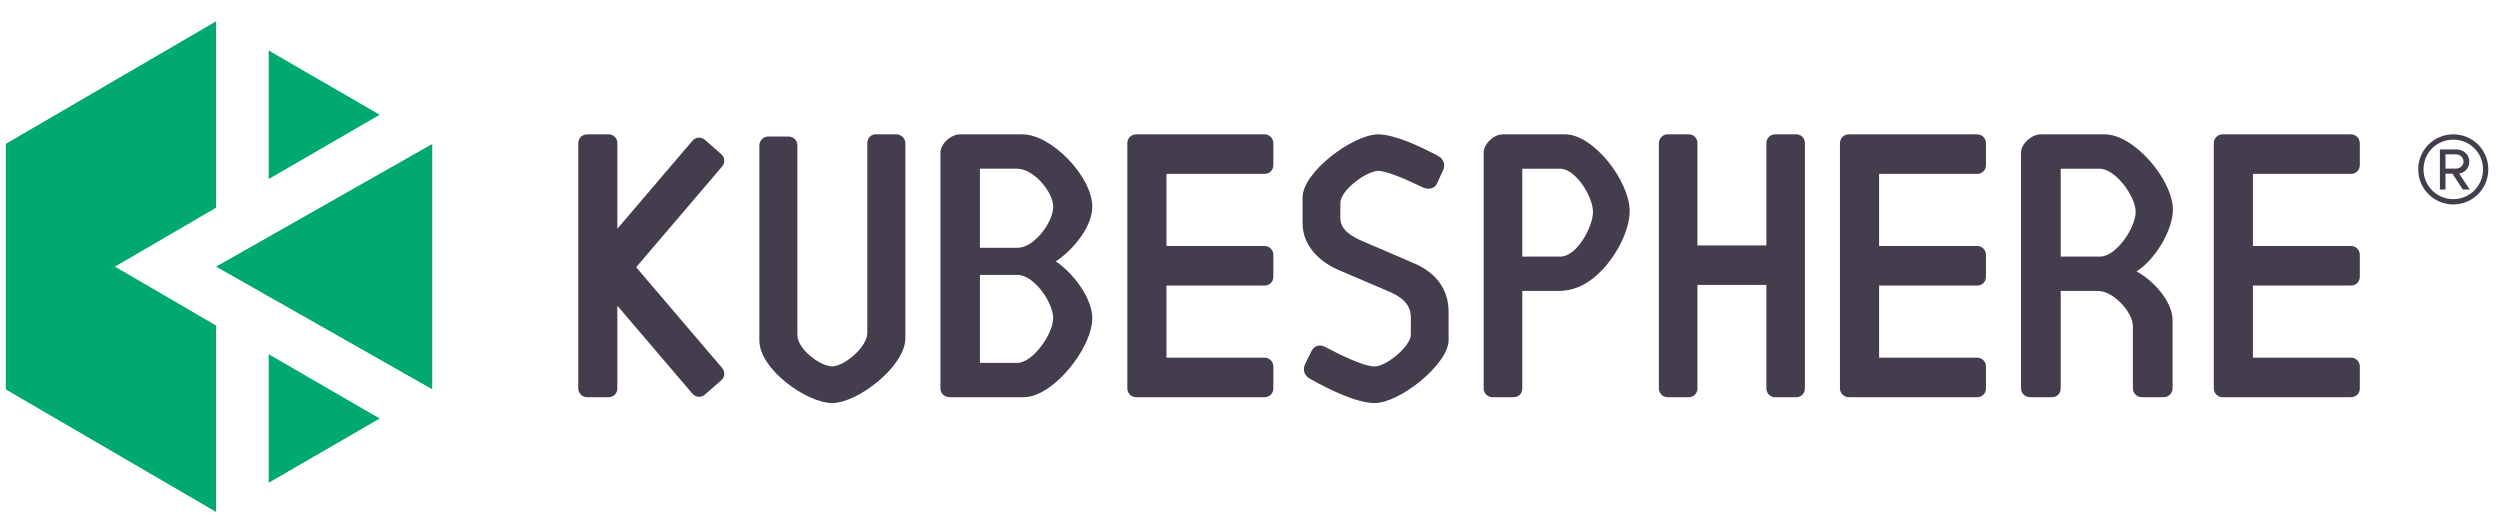
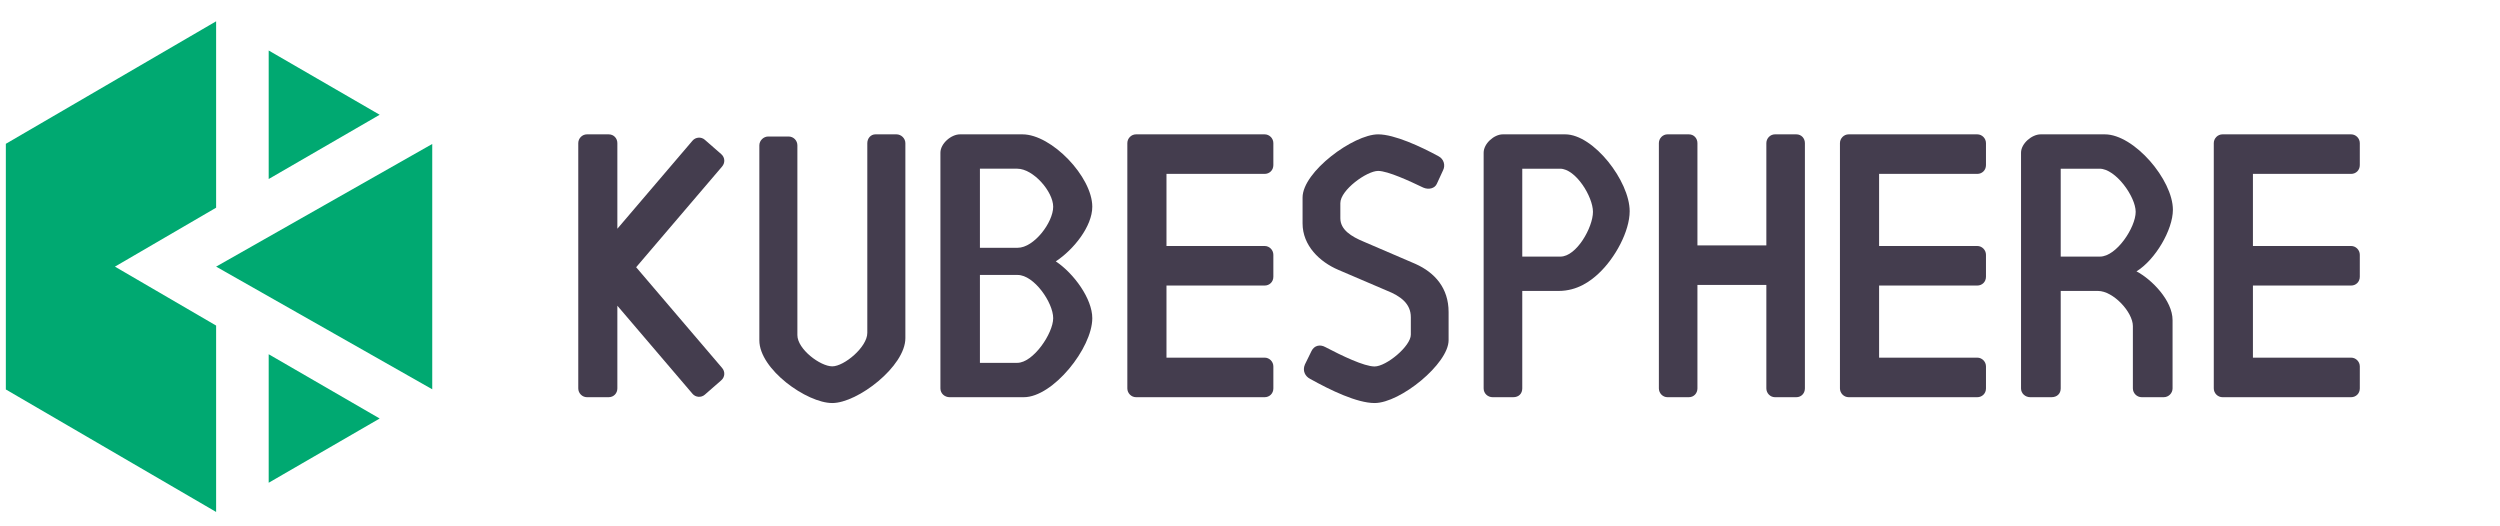
<svg xmlns="http://www.w3.org/2000/svg" width="428px" height="90px" viewBox="0 0 428 90" version="1.1">
  <g id="KubeSphere商标®.ai" stroke="none" stroke-width="1" fill="none" fill-rule="evenodd">
    <g id="编组" transform="translate(98.9996, 22.647)" fill="#443D4E">
      <path d="M208.534,0.353 L204.869,0.353 C204.067,0.353 203.4,1.037 203.4,1.857 L203.4,19.362 L191.601,19.362 L191.601,1.857 C191.601,1.037 191.001,0.353 190.135,0.353 L186.468,0.353 C185.668,0.353 185,1.037 185,1.857 L185,43.848 C185,44.67 185.668,45.353 186.468,45.353 L190.135,45.353 C191.001,45.353 191.601,44.67 191.601,43.848 L191.601,26.133 L203.4,26.133 L203.4,43.848 C203.4,44.67 204.067,45.353 204.869,45.353 L208.534,45.353 C209.401,45.353 210,44.67 210,43.848 L210,1.857 C210,1.037 209.401,0.353 208.534,0.353" id="Fill-5" />
      <path d="M119,40.087 C119,39.266 118.323,38.582 117.511,38.582 L100.702,38.583 L100.702,26.238 L117.511,26.238 C118.323,26.238 118.999,25.623 118.999,24.733 L118.999,20.973 C118.999,20.151 118.322,19.467 117.511,19.467 L100.702,19.467 L100.702,7.123 L117.511,7.123 C118.322,7.123 118.999,6.508 118.999,5.619 L118.999,1.858 C118.999,1.036 118.322,0.353 117.511,0.353 L99.215,0.353 C99.214,0.353 99.214,0.353 99.213,0.353 L95.49,0.353 C94.677,0.353 94,1.036 94,1.857 L94,43.848 C94,44.669 94.677,45.353 95.49,45.353 L97.103,45.353 L97.106,45.353 L117.511,45.353 C118.323,45.353 119,44.737 119,43.848 L119,40.087 Z" id="Fill-7" />
      <path d="M241,40.087 C241,39.266 240.323,38.582 239.511,38.582 L222.702,38.583 L222.702,26.238 L239.511,26.238 C240.322,26.238 240.999,25.623 240.999,24.733 L240.999,20.973 C240.999,20.151 240.322,19.467 239.511,19.467 L222.702,19.467 L222.702,7.123 L239.511,7.123 C240.322,7.123 240.999,6.508 240.999,5.619 L240.999,1.858 C240.999,1.036 240.322,0.353 239.511,0.353 L221.215,0.353 C221.214,0.353 221.214,0.353 221.213,0.353 L217.49,0.353 C216.677,0.353 216,1.036 216,1.857 L216,43.848 C216,44.669 216.677,45.353 217.49,45.353 L219.103,45.353 L219.106,45.353 L239.511,45.353 C240.323,45.353 241,44.737 241,43.848 L241,40.087 Z" id="Fill-9" />
      <path d="M305,40.087 C305,39.266 304.323,38.582 303.511,38.582 L286.702,38.583 L286.702,26.238 L303.511,26.238 C304.323,26.238 304.999,25.623 304.999,24.733 L304.999,20.973 C304.999,20.151 304.322,19.467 303.511,19.467 L286.702,19.467 L286.702,7.123 L303.511,7.123 C304.322,7.123 304.999,6.508 304.999,5.619 L304.999,1.858 C304.999,1.036 304.322,0.353 303.511,0.353 L285.215,0.353 C285.214,0.353 285.214,0.353 285.213,0.353 L281.49,0.353 C280.678,0.353 280,1.036 280,1.857 L280,43.848 C280,44.669 280.678,45.353 281.49,45.353 L283.103,45.353 L283.106,45.353 L303.511,45.353 C304.323,45.353 305,44.737 305,43.848 L305,40.087 Z" id="Fill-11" />
      <path d="M130.467,12.125 L130.467,14.711 C130.467,16.685 132.334,17.841 134.467,18.726 L143.333,22.536 C146.667,24.034 149,26.687 149,30.77 L149,35.601 C149,39.616 140.733,46.353 136.332,46.353 C133.334,46.353 128.801,44.175 125.269,42.202 C124.467,41.794 123.934,40.84 124.401,39.752 L125.535,37.438 C126.001,36.486 127.001,36.281 127.868,36.758 C130.734,38.255 134.533,40.092 136.332,40.092 C138.333,40.092 142.534,36.622 142.534,34.648 L142.534,31.655 C142.534,29.341 140.8,28.048 138.401,27.096 L130.134,23.557 C126.934,22.196 124,19.406 124,15.596 L124,11.173 C124,6.749 132.733,0.353 136.934,0.353 C139.734,0.353 144.267,2.462 147.267,4.096 C148.2,4.573 148.467,5.661 148.066,6.477 L147,8.791 C146.667,9.607 145.6,9.88 144.667,9.471 C142.4,8.383 138.6,6.614 136.934,6.614 C135,6.614 130.467,9.88 130.467,12.125" id="Fill-13" />
      <path d="M260.453,6.235 L253.795,6.235 L253.795,21.281 L260.521,21.281 C263.335,21.281 266.629,16.289 266.629,13.621 C266.629,11.023 263.197,6.235 260.453,6.235 M260.178,27.162 L253.795,27.162 L253.795,43.85 C253.795,44.738 253.177,45.353 252.215,45.353 L248.579,45.353 C247.755,45.353 247,44.738 247,43.85 L247,3.499 C247,1.927 248.854,0.353 250.364,0.353 L261.345,0.353 C266.354,0.353 273,8.138 273,13.267 C273,16.687 269.993,21.827 266.767,23.811 C269.375,25.178 272.943,28.803 272.943,32.155 L272.943,43.85 C272.943,44.67 272.258,45.353 271.433,45.353 L267.659,45.353 C266.835,45.353 266.149,44.67 266.149,43.85 L266.149,33.18 C266.149,30.786 262.787,27.162 260.178,27.162" id="Fill-15" />
      <path d="M168.088,6.235 L161.612,6.235 L161.612,21.281 L168.154,21.281 C170.893,21.281 173.715,16.289 173.715,13.621 C173.715,11.023 170.758,6.235 168.088,6.235 M167.821,27.162 L161.612,27.162 L161.612,43.85 C161.612,44.738 161.01,45.353 160.075,45.353 L156.536,45.353 C155.735,45.353 155,44.738 155,43.85 L155,3.499 C155,1.927 156.804,0.353 158.273,0.353 L168.957,0.353 C173.83,0.353 180,8.381 180,13.509 C180,16.929 177.527,21.529 174.67,24.189 C173.265,25.497 171.034,27.162 167.821,27.162" id="Fill-17" />
      <path d="M43.484,46.353 C39.136,46.353 31,40.59 31,35.616 L31,2.237 C31,1.409 31.722,0.723 32.518,0.723 L36.003,0.723 C36.854,0.723 37.512,1.409 37.512,2.237 L37.512,34.722 C37.512,37.14 41.442,40.071 43.484,40.071 C45.527,40.071 49.483,36.769 49.483,34.351 L49.483,1.867 C49.483,1.038 50.075,0.353 50.87,0.353 L54.483,0.353 C55.279,0.353 56,1.038 56,1.867 L56,35.246 C56,40.071 47.827,46.353 43.484,46.353" id="Fill-19" />
      <path d="M75.158,39.472 L68.763,39.472 L68.763,24.426 L75.225,24.426 C78.027,24.426 81.306,29.155 81.306,31.822 C81.306,34.422 77.89,39.472 75.158,39.472 L75.158,39.472 Z M68.763,6.234 L75.158,6.234 C77.89,6.234 81.306,10.151 81.306,12.751 C81.306,15.418 78.027,19.773 75.225,19.773 L68.763,19.773 L68.763,6.234 Z M81.752,22.1 C84.865,20.048 88,16.061 88,12.751 C88,7.622 81.033,0.353 76.046,0.353 L65.347,0.353 C63.845,0.353 62,1.926 62,3.498 L62,19.986 L62,42.207 L62,43.85 C62,44.739 62.752,45.353 63.572,45.353 L65.347,45.353 L67.192,45.353 L76.277,45.353 C81.263,45.353 88,36.952 88,31.822 C88,28.514 84.865,24.176 81.752,22.1 L81.752,22.1 Z" id="Fill-21" />
      <path d="M9.909,23.102 L24.626,5.859 C25.156,5.237 25.139,4.318 24.473,3.737 L21.659,1.279 C21.045,0.741 20.091,0.812 19.561,1.434 L6.692,16.512 L6.692,1.858 C6.692,1.037 6.084,0.353 5.205,0.353 L1.487,0.353 C0.676,0.353 0,1.037 0,1.858 L0,43.85 C0,44.67 0.676,45.353 1.487,45.353 L5.205,45.353 C6.084,45.353 6.692,44.67 6.692,43.85 L6.692,29.692 L19.561,44.772 C20.091,45.392 21.045,45.463 21.659,44.926 L24.473,42.468 C25.139,41.886 25.156,40.967 24.626,40.347 L9.909,23.102 Z" id="Fill-23" />
-       <path d="M321.51,3.778 L319.67,3.778 L319.67,6.212 L321.51,6.212 C322.105,6.212 322.755,5.731 322.755,5.023 C322.755,4.259 322.105,3.778 321.51,3.778 L321.51,3.778 Z M322.641,9.806 L320.86,7.089 L319.67,7.089 L319.67,9.806 L318.708,9.806 L318.708,2.929 L321.51,2.929 C322.671,2.929 323.746,3.75 323.746,5.023 C323.746,6.552 322.387,7.061 321.991,7.061 L323.831,9.806 L322.641,9.806 Z M321,1.259 C318.17,1.259 315.906,3.495 315.906,6.354 C315.906,9.155 318.17,11.447 321,11.447 C323.831,11.447 326.095,9.155 326.095,6.354 C326.095,3.495 323.831,1.259 321,1.259 L321,1.259 Z M321,12.353 C317.689,12.353 315,9.664 315,6.354 C315,3.014 317.689,0.353 321,0.353 C324.34,0.353 327,3.014 327,6.354 C327,9.664 324.34,12.353 321,12.353 L321,12.353 Z" id="Fill-25" />
    </g>
    <polygon id="Fill-1" fill="#00A971" points="65 71.647 46 60.647 46 82.647" />
    <polygon id="Fill-2" fill="#00A971" points="65 19.647 46 8.647 46 30.647" />
    <polygon id="Fill-3" fill="#00A971" points="19.678 45.647 37 35.556 37 3.647 1 24.62 1 66.675 37 87.647 37 55.739" />
    <polygon id="Fill-4" fill="#00A971" points="37 45.647 74 66.647 74 24.647" />
  </g>
</svg>
